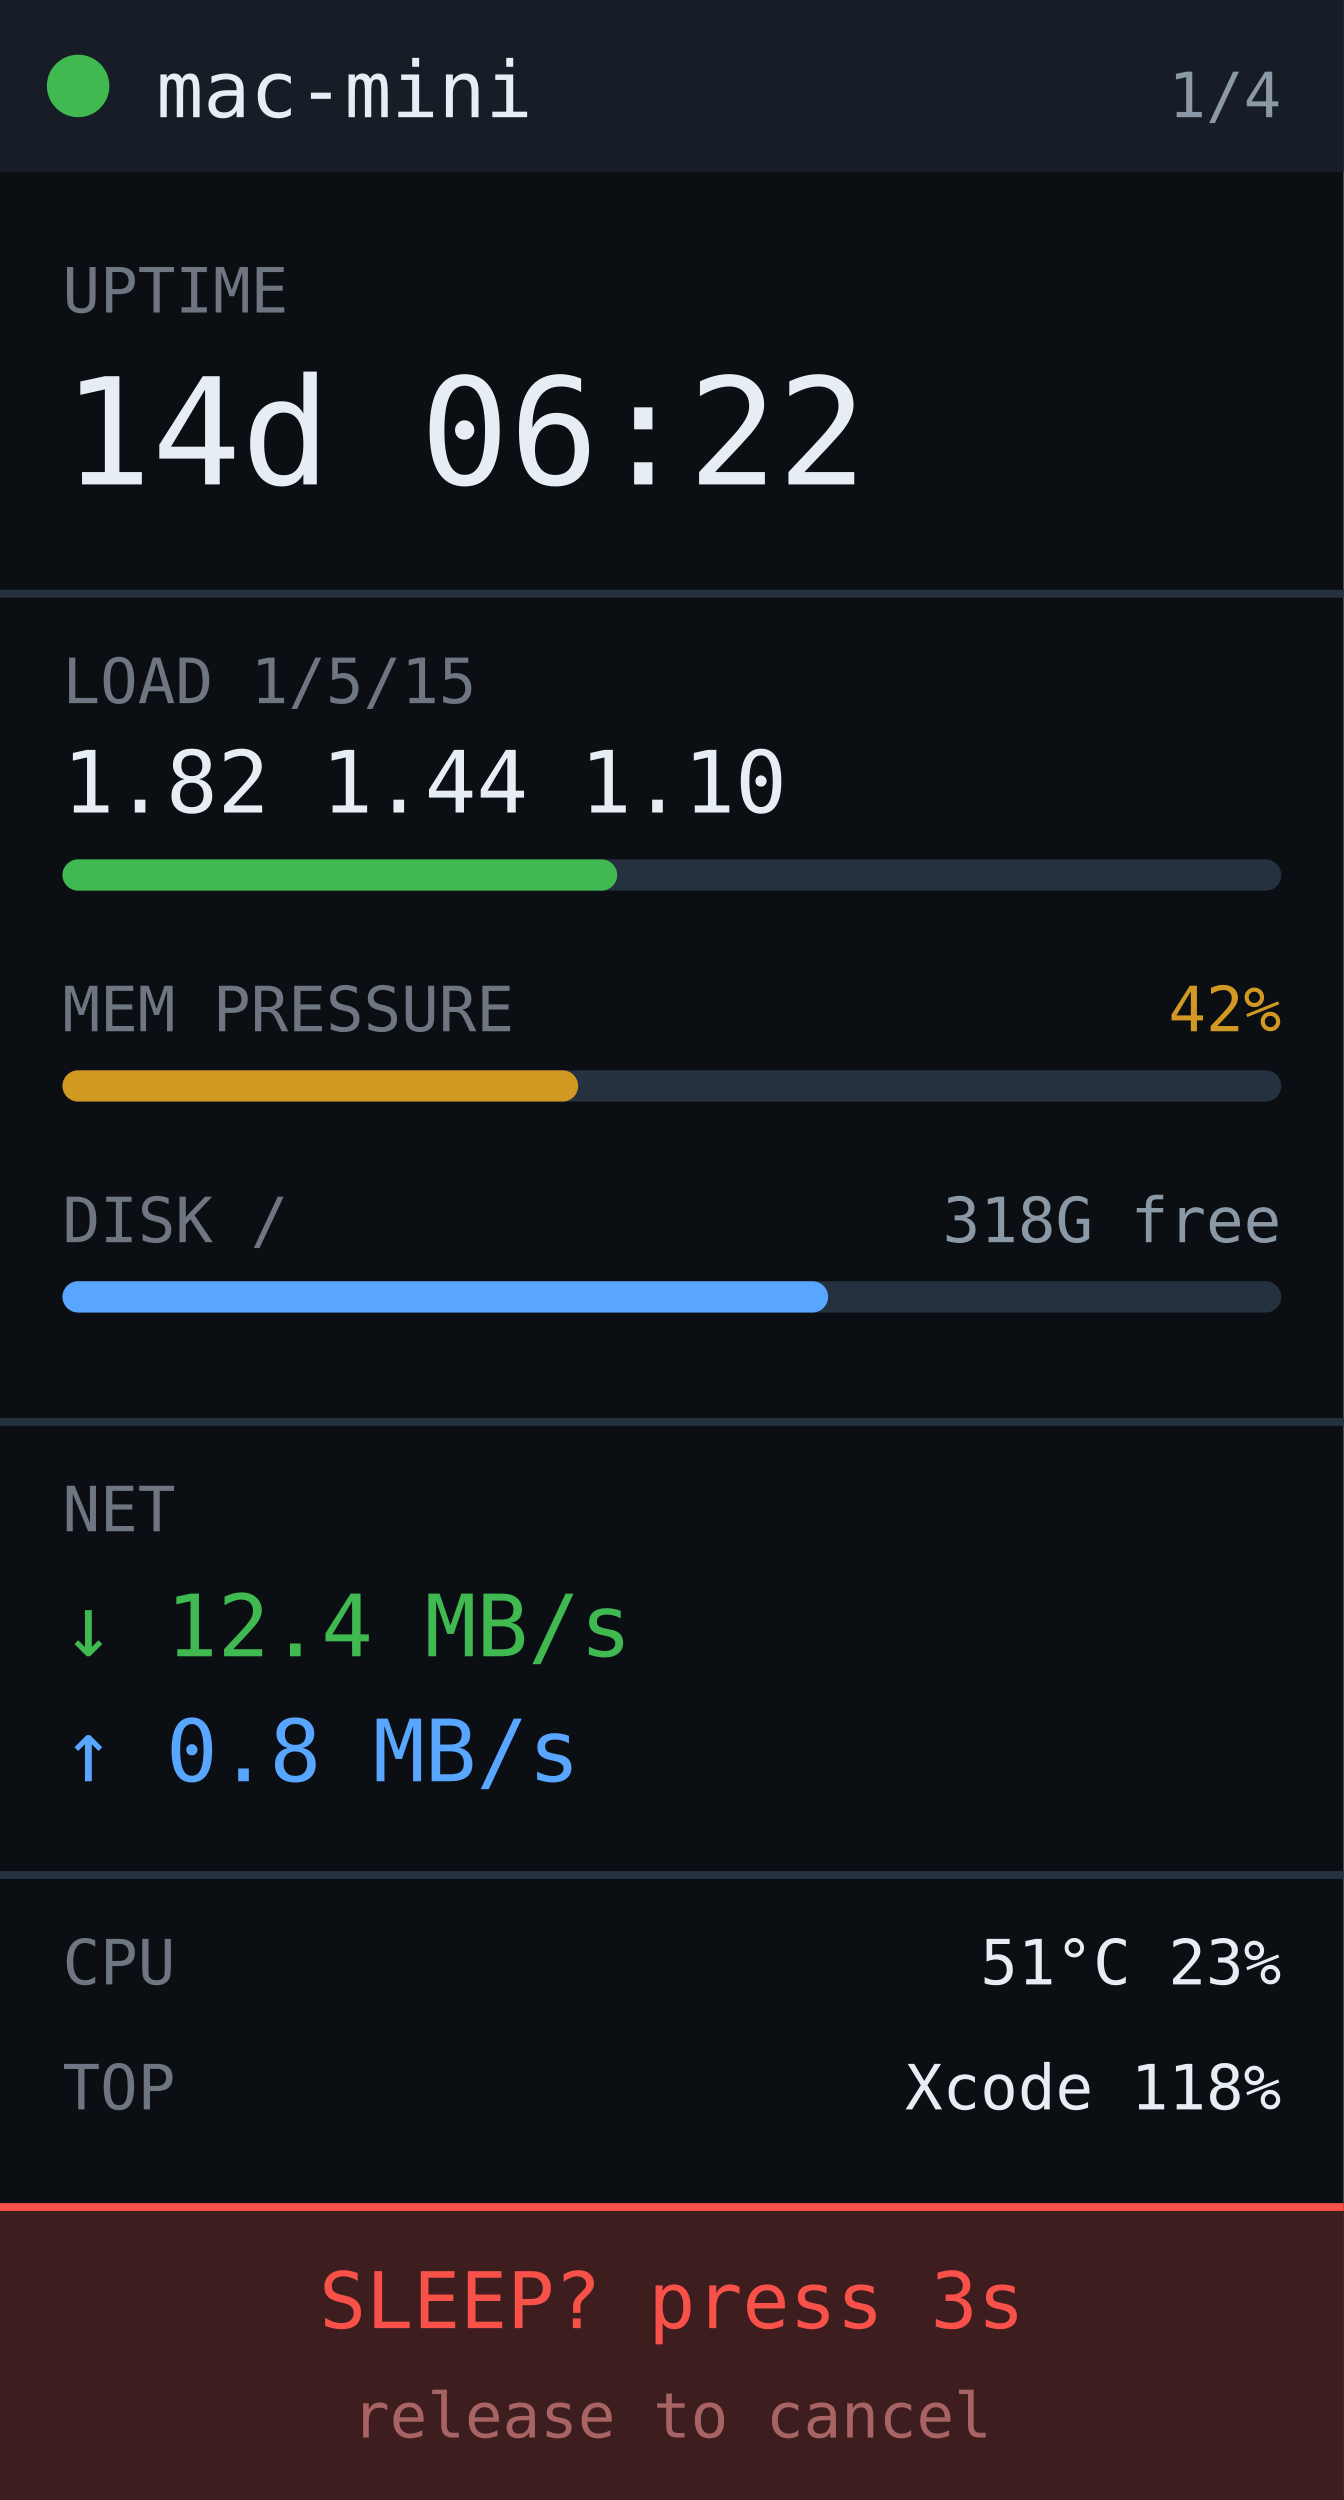
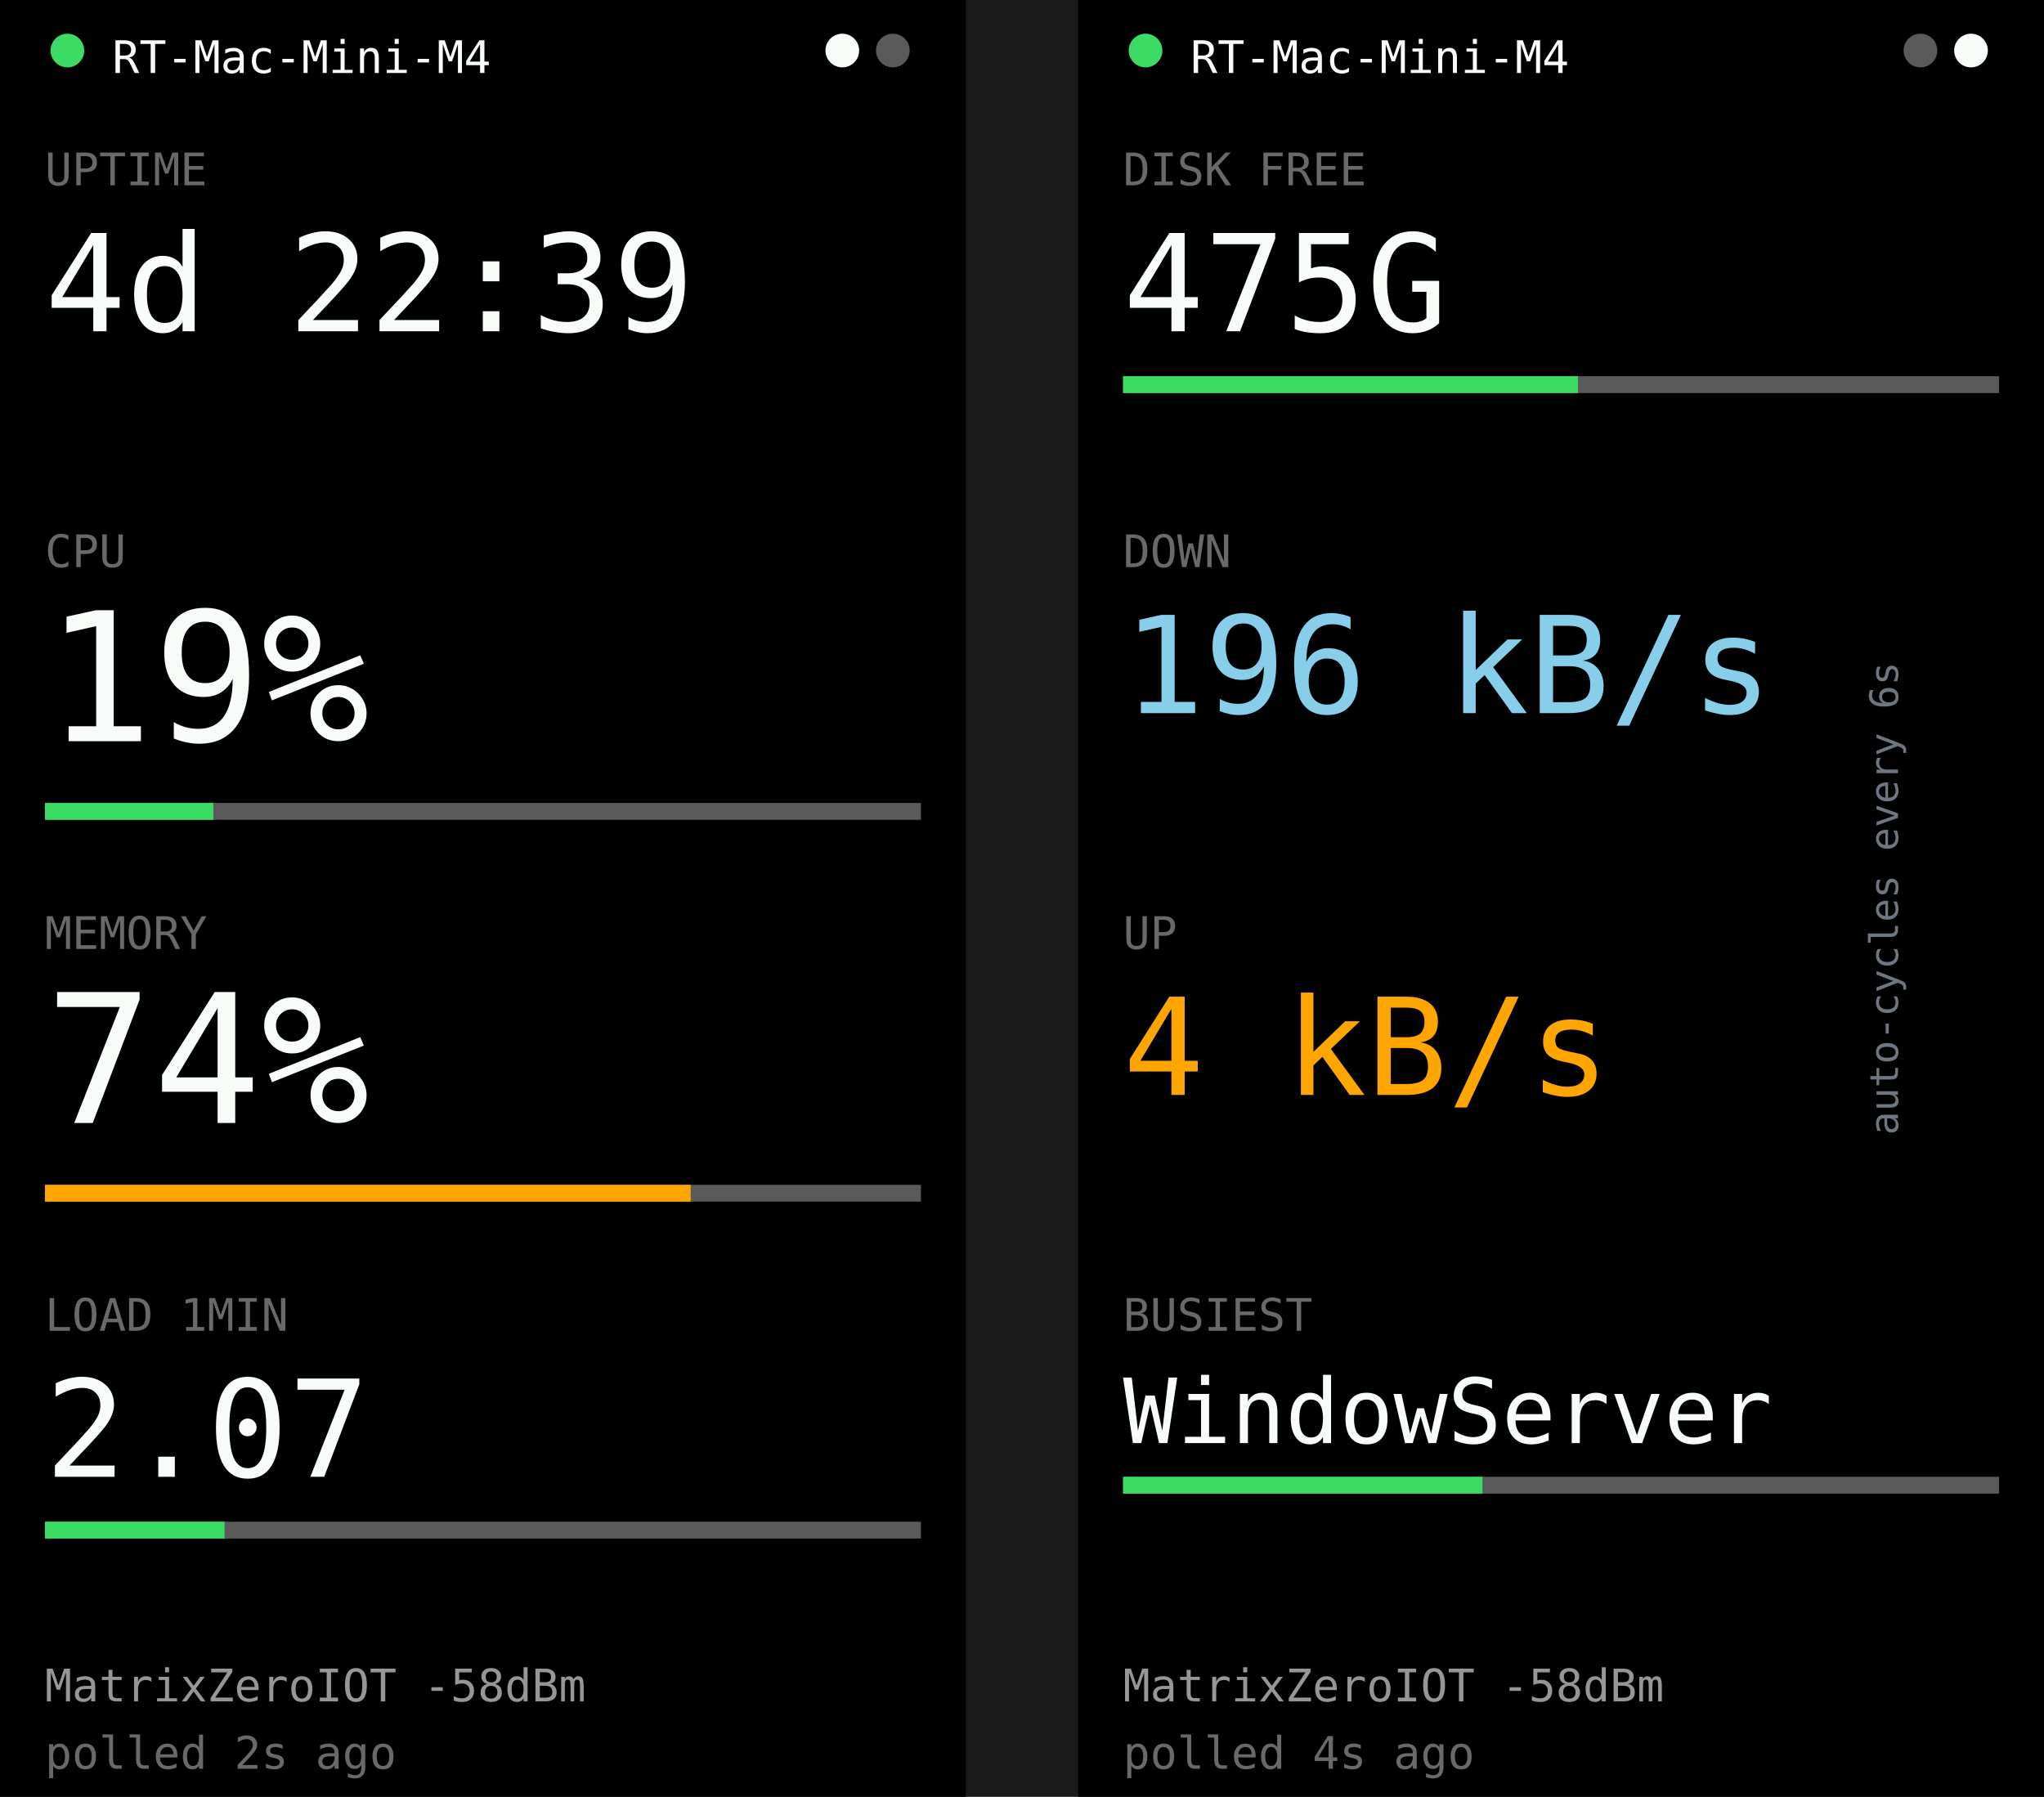
- <svg xmlns="http://www.w3.org/2000/svg" viewBox="0 0 172 320" width="344" height="640" role="img" aria-label="mac-mini: uptime, load, memory, disk and network stats with a sleep/wake button state">
-   <rect width="172" height="320" fill="#0b0f14" />
-   <rect width="172" height="22" fill="#161d26" />
-   <circle cx="10" cy="11" r="4" fill="#3fb950" />
-   <text x="20" y="15" font-family="monospace" font-size="10" fill="#e6edf3">mac-mini</text>
-   <text x="164" y="15" font-family="monospace" font-size="8" fill="#8b98a5" text-anchor="end">1/4</text>
-   <text x="8" y="40" font-family="monospace" font-size="8" fill="#6e7681">UPTIME</text>
-   <text x="8" y="62" font-family="monospace" font-size="19" fill="#e6edf3">14d 06:22</text>
-   <line x1="0" y1="76" x2="172" y2="76" stroke="#263140" />
-   <text x="8" y="90" font-family="monospace" font-size="8" fill="#6e7681">LOAD 1/5/15</text>
-   <text x="8" y="104" font-family="monospace" font-size="11" fill="#e6edf3">1.82 1.44 1.10</text>
-   <rect x="8" y="110" width="156" height="4" rx="2" fill="#263140" />
-   <rect x="8" y="110" width="71" height="4" rx="2" fill="#3fb950" />
-   <text x="8" y="132" font-family="monospace" font-size="8" fill="#6e7681">MEM PRESSURE</text>
-   <text x="164" y="132" font-family="monospace" font-size="8" fill="#d29922" text-anchor="end">42%</text>
-   <rect x="8" y="137" width="156" height="4" rx="2" fill="#263140" />
-   <rect x="8" y="137" width="66" height="4" rx="2" fill="#d29922" />
-   <text x="8" y="159" font-family="monospace" font-size="8" fill="#6e7681">DISK  /</text>
-   <text x="164" y="159" font-family="monospace" font-size="8" fill="#8b98a5" text-anchor="end">318G free</text>
-   <rect x="8" y="164" width="156" height="4" rx="2" fill="#263140" />
-   <rect x="8" y="164" width="98" height="4" rx="2" fill="#58a6ff" />
-   <line x1="0" y1="182" x2="172" y2="182" stroke="#263140" />
-   <text x="8" y="196" font-family="monospace" font-size="8" fill="#6e7681">NET</text>
-   <text x="8" y="212" font-family="monospace" font-size="11" fill="#3fb950">↓ 12.4 MB/s</text>
-   <text x="8" y="228" font-family="monospace" font-size="11" fill="#58a6ff">↑  0.8 MB/s</text>
-   <line x1="0" y1="240" x2="172" y2="240" stroke="#263140" />
-   <text x="8" y="254" font-family="monospace" font-size="8" fill="#6e7681">CPU</text>
-   <text x="164" y="254" font-family="monospace" font-size="8" fill="#e6edf3" text-anchor="end">51°C  23%</text>
-   <text x="8" y="270" font-family="monospace" font-size="8" fill="#6e7681">TOP</text>
-   <text x="164" y="270" font-family="monospace" font-size="8" fill="#e6edf3" text-anchor="end">Xcode 118%</text>
-   <rect x="0" y="282" width="172" height="38" fill="#3d1d1d" />
-   <rect x="0" y="282" width="172" height="1" fill="#f85149" />
-   <text x="86" y="298" font-family="monospace" font-size="10" fill="#f85149" text-anchor="middle">SLEEP? press 3s</text>
-   <text x="86" y="312" font-family="monospace" font-size="8" fill="#a86464" text-anchor="middle">release to cancel</text>
+ <svg xmlns="http://www.w3.org/2000/svg" viewBox="0 0 364 320" width="728" height="640" role="img" aria-label="mac-mini portrait: two auto-cycling pages, page 1 uptime CPU memory load, page 2 disk network busiest process">
+   <rect width="364" height="320" fill="#1a1a1a" />
+   <g transform="translate(0,0)">
+     <rect width="172" height="320" fill="#000" />
+     <circle cx="12" cy="9" r="3" fill="#3cdc64" />
+     <text x="20" y="13" font-family="monospace" font-size="8" fill="#f8fcf8" textLength="84" lengthAdjust="spacing">RT-Mac-Mini-M4</text>
+     <circle cx="150" cy="9" r="3" fill="#f8fcf8" />
+     <circle cx="159" cy="9" r="3" fill="#5a5a5a" />
+     <text x="8" y="33" font-family="monospace" font-size="8" fill="#696969" textLength="36" lengthAdjust="spacing">UPTIME</text>
+     <text x="8" y="59" font-family="monospace" font-size="24" fill="#f8fcf8" textLength="144" lengthAdjust="spacing">4d 22:39</text>
+     <text x="8" y="101" font-family="monospace" font-size="8" fill="#696969" textLength="18" lengthAdjust="spacing">CPU</text>
+     <text x="8" y="132" font-family="monospace" font-size="32" fill="#f8fcf8" textLength="72" lengthAdjust="spacing">19%</text>
+     <rect x="8" y="143" width="156" height="3" fill="#5a5a5a" />
+     <rect x="8" y="143" width="30" height="3" fill="#3cdc64" />
+     <text x="8" y="169" font-family="monospace" font-size="8" fill="#696969" textLength="36" lengthAdjust="spacing">MEMORY</text>
+     <text x="8" y="200" font-family="monospace" font-size="32" fill="#f8fcf8" textLength="72" lengthAdjust="spacing">74%</text>
+     <rect x="8" y="211" width="156" height="3" fill="#5a5a5a" />
+     <rect x="8" y="211" width="115" height="3" fill="#ffa500" />
+     <text x="8" y="237" font-family="monospace" font-size="8" fill="#696969" textLength="54" lengthAdjust="spacing">LOAD 1MIN</text>
+     <text x="8" y="263" font-family="monospace" font-size="24" fill="#f8fcf8" textLength="72" lengthAdjust="spacing">2.07</text>
+     <rect x="8" y="271" width="156" height="3" fill="#5a5a5a" />
+     <rect x="8" y="271" width="32" height="3" fill="#3cdc64" />
+     <text x="8" y="303" font-family="monospace" font-size="8" fill="#969696" textLength="96" lengthAdjust="spacing">MatrixZeroIOT -58dBm</text>
+     <text x="8" y="315" font-family="monospace" font-size="8" fill="#696969" textLength="78" lengthAdjust="spacing">polled 2s ago</text>
+   </g>
+   <g transform="translate(192,0)">
+     <rect width="172" height="320" fill="#000" />
+     <circle cx="12" cy="9" r="3" fill="#3cdc64" />
+     <text x="20" y="13" font-family="monospace" font-size="8" fill="#f8fcf8" textLength="84" lengthAdjust="spacing">RT-Mac-Mini-M4</text>
+     <circle cx="150" cy="9" r="3" fill="#5a5a5a" />
+     <circle cx="159" cy="9" r="3" fill="#f8fcf8" />
+     <text x="8" y="33" font-family="monospace" font-size="8" fill="#696969" textLength="54" lengthAdjust="spacing">DISK FREE</text>
+     <text x="8" y="59" font-family="monospace" font-size="24" fill="#f8fcf8" textLength="72" lengthAdjust="spacing">475G</text>
+     <rect x="8" y="67" width="156" height="3" fill="#5a5a5a" />
+     <rect x="8" y="67" width="81" height="3" fill="#3cdc64" />
+     <text x="8" y="101" font-family="monospace" font-size="8" fill="#696969" textLength="24" lengthAdjust="spacing">DOWN</text>
+     <text x="8" y="127" font-family="monospace" font-size="24" fill="#87ceeb" textLength="144" lengthAdjust="spacing">196 kB/s</text>
+     <text x="8" y="169" font-family="monospace" font-size="8" fill="#696969" textLength="12" lengthAdjust="spacing">UP</text>
+     <text x="8" y="195" font-family="monospace" font-size="24" fill="#ffa500" textLength="108" lengthAdjust="spacing">4 kB/s</text>
+     <text x="8" y="237" font-family="monospace" font-size="8" fill="#696969" textLength="42" lengthAdjust="spacing">BUSIEST</text>
+     <text x="8" y="257" font-family="monospace" font-size="16" fill="#f8fcf8" textLength="144" lengthAdjust="spacing">WindowServer</text>
+     <rect x="8" y="263" width="156" height="3" fill="#5a5a5a" />
+     <rect x="8" y="263" width="64" height="3" fill="#3cdc64" />
+     <text x="8" y="303" font-family="monospace" font-size="8" fill="#969696" textLength="96" lengthAdjust="spacing">MatrixZeroIOT -58dBm</text>
+     <text x="8" y="315" font-family="monospace" font-size="8" fill="#696969" textLength="78" lengthAdjust="spacing">polled 4s ago</text>
+   </g>
+   <text x="182" y="316" font-family="monospace" font-size="7" fill="#6e7681" text-anchor="middle" transform="rotate(-90 182 160)">auto-cycles every 6s</text>
</svg>
